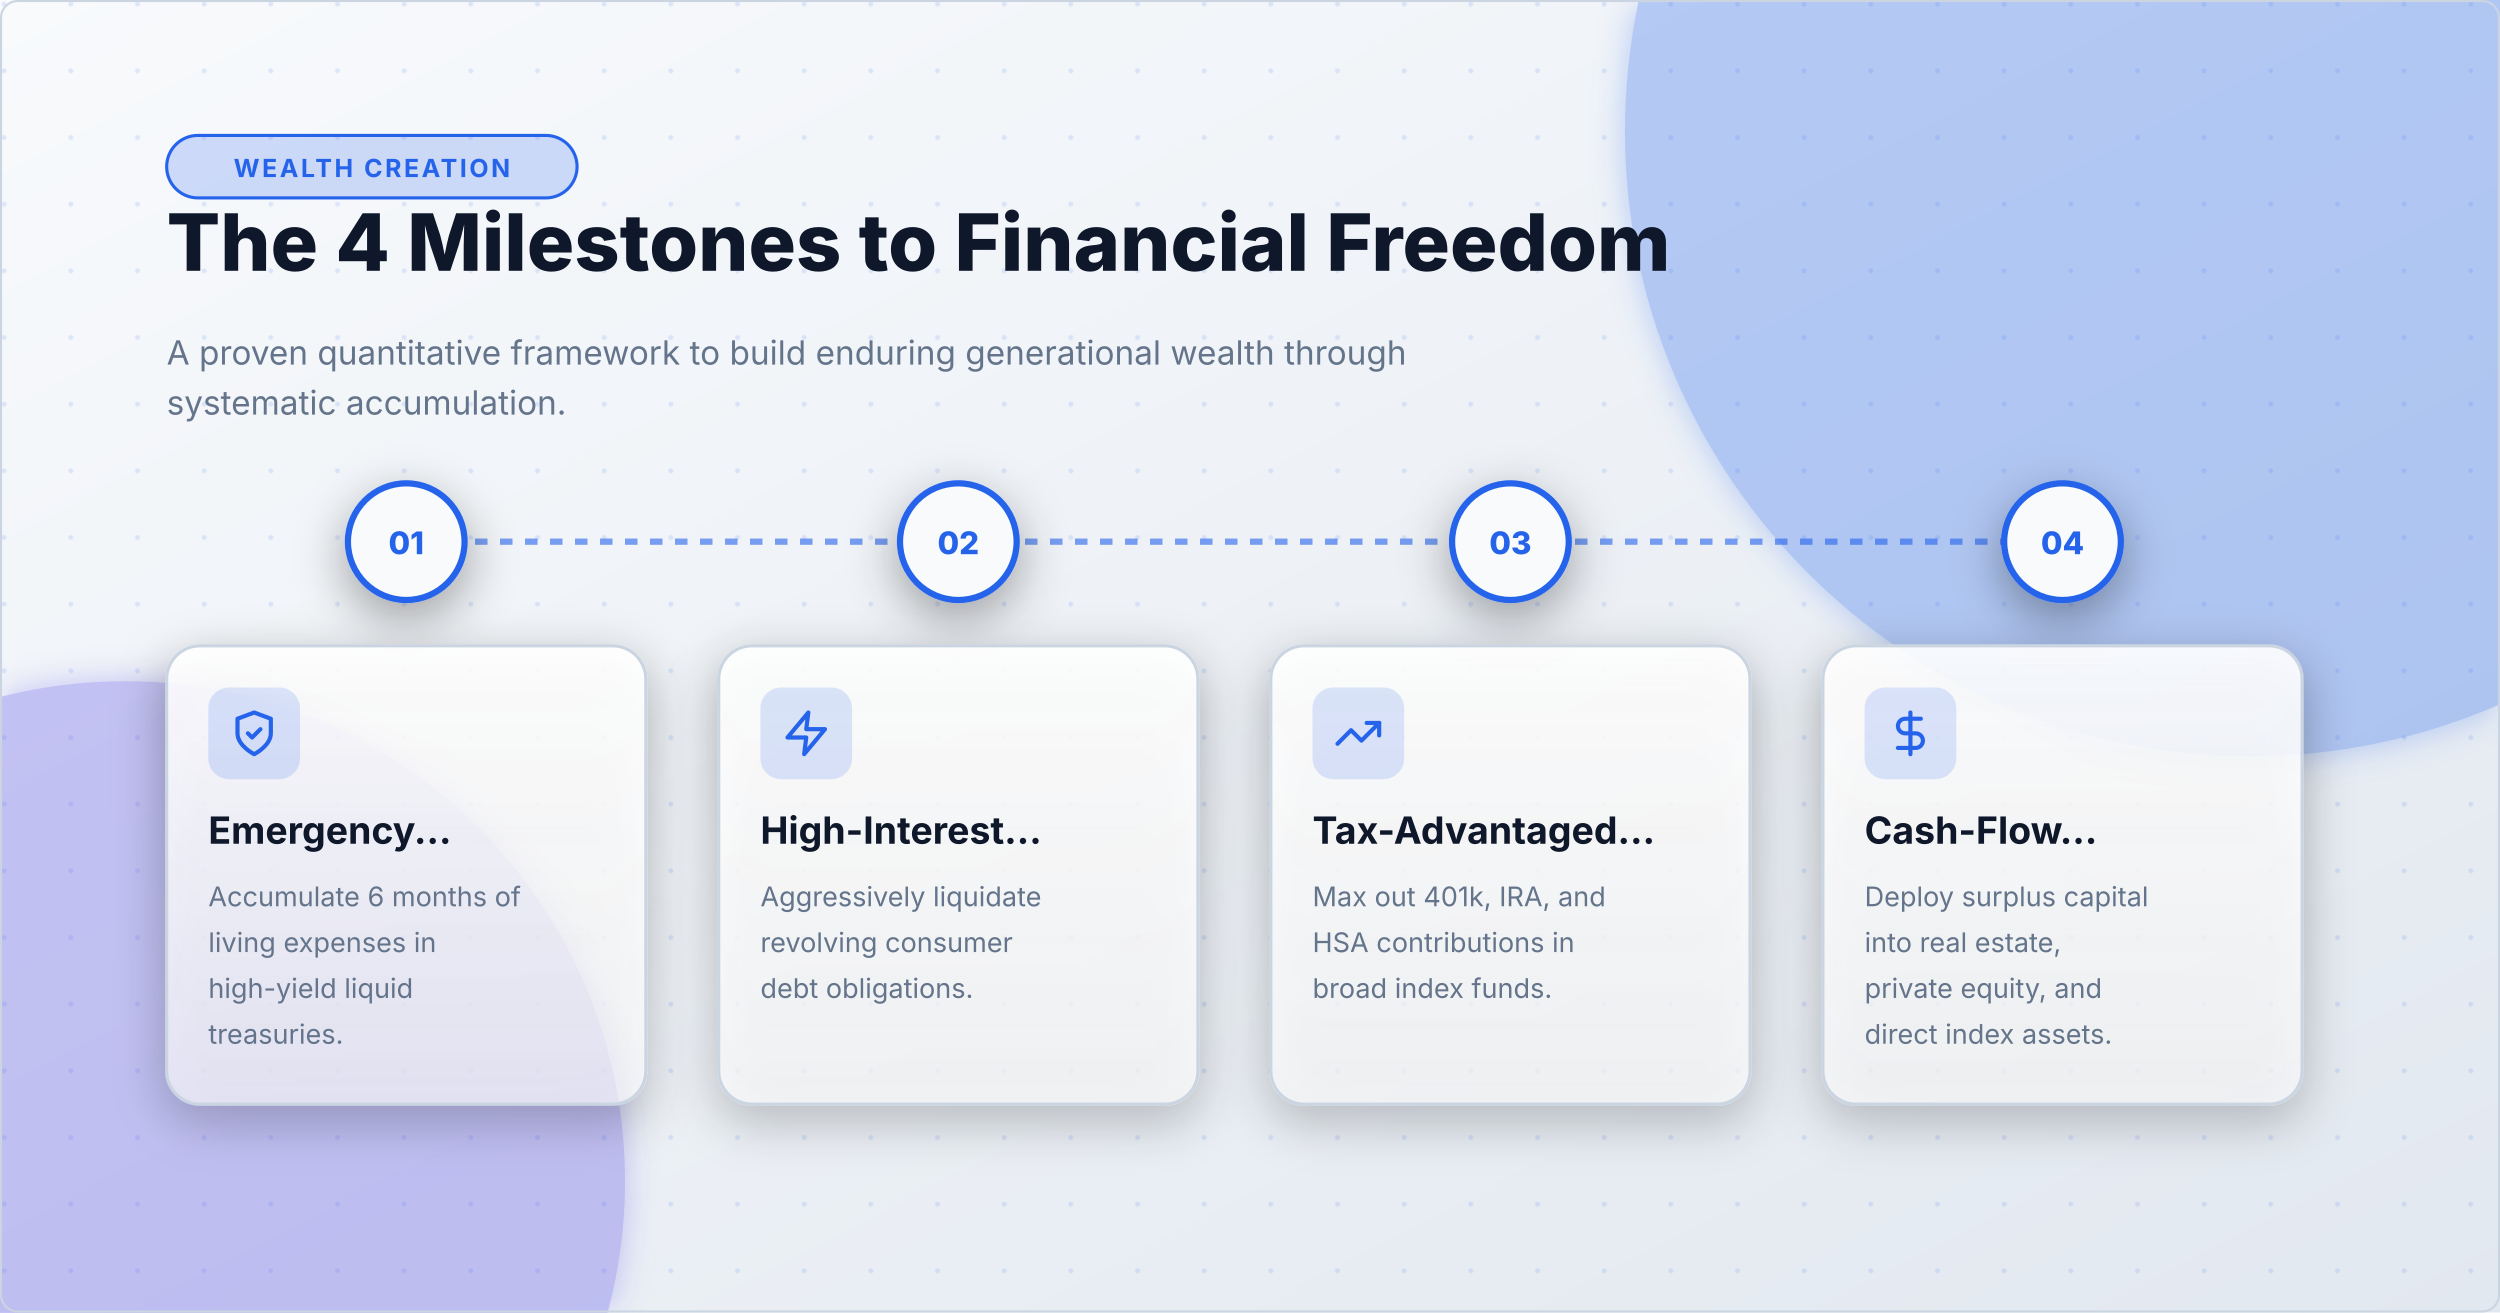
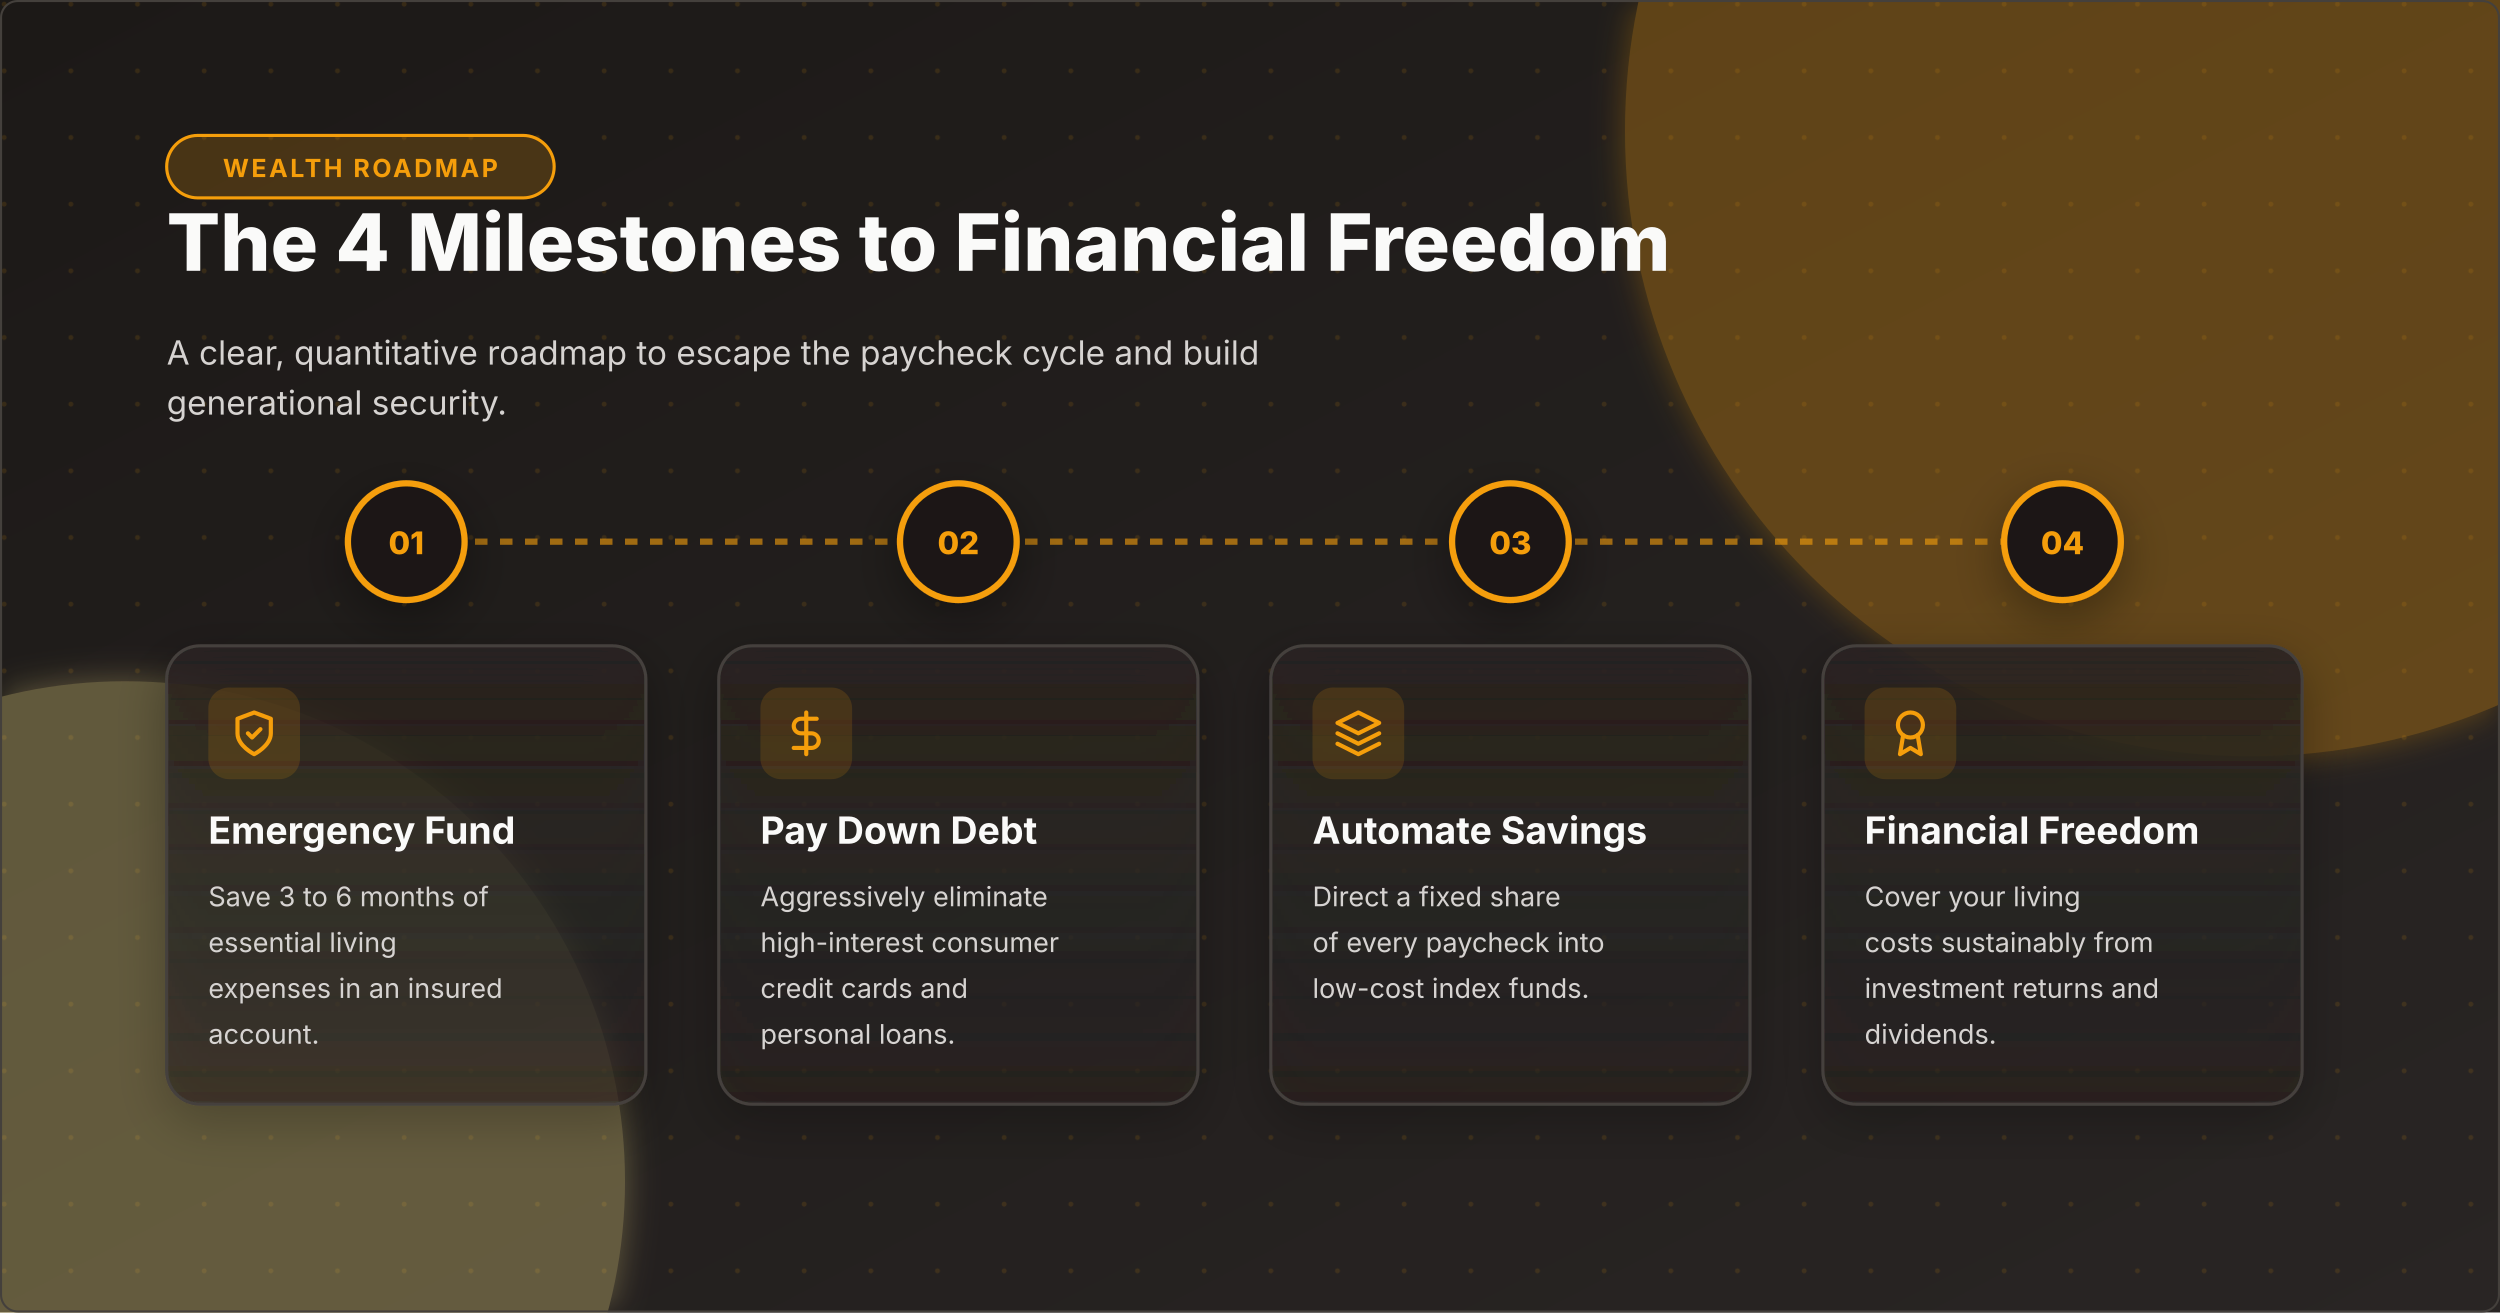
<svg xmlns="http://www.w3.org/2000/svg" viewBox="0 0 1200 630" width="1200" height="630" role="img" aria-label="The 4 Milestones to Financial Freedom">
  <defs>
    <linearGradient id="steps-design_044-bg-grad" x1="0%" y1="0%" x2="100%" y2="100%">
-       <stop offset="0%" stop-color="#f8fafc" />
-       <stop offset="100%" stop-color="#e2e8f0" />
+       <stop offset="0%" stop-color="#1c1917" />
+       <stop offset="100%" stop-color="#292524" />
    </linearGradient>
    <linearGradient id="steps-design_044-primary-grad" x1="0%" y1="0%" x2="100%" y2="0%">
-       <stop offset="0%" stop-color="#2563eb" />
-       <stop offset="100%" stop-color="#4f46e5" />
+       <stop offset="0%" stop-color="#f59e0b" />
+       <stop offset="100%" stop-color="#fde68a" />
    </linearGradient>
    <linearGradient id="steps-design_044-card-grad" x1="0%" y1="0%" x2="0%" y2="100%">
-       <stop offset="0%" stop-color="#ffffff" stop-opacity="0.9" />
-       <stop offset="100%" stop-color="#ffffff" stop-opacity="0.6" />
+       <stop offset="0%" stop-color="#292524" stop-opacity="0.9" />
+       <stop offset="100%" stop-color="#292524" stop-opacity="0.6" />
    </linearGradient>
    <filter id="steps-design_044-shadow" x="-10%" y="-10%" width="130%" height="130%" filterUnits="userSpaceOnUse">
      <feDropShadow dx="0" dy="8" stdDeviation="12" flood-color="#000000" flood-opacity="0.35" />
    </filter>
    <filter id="steps-design_044-glow" x="-20%" y="-20%" width="140%" height="140%">
      <feGaussianBlur stdDeviation="8" result="blur" />
      <feComposite in="SourceGraphic" in2="blur" operator="over" />
    </filter>
    <pattern id="steps-design_044-dot-grid" x="0" y="0" width="32" height="32" patternUnits="userSpaceOnUse">
-       <circle cx="2" cy="2" r="1.2" fill="#2563eb" fill-opacity="0.12" />
+       <circle cx="2" cy="2" r="1.2" fill="#f59e0b" fill-opacity="0.12" />
    </pattern>
  </defs>
  <rect width="1200" height="630" fill="url(#steps-design_044-bg-grad)" />
  <rect width="1200" height="630" fill="url(#steps-design_044-dot-grid)" />
  <g opacity="0.3">
-     <circle cx="1080" cy="63" r="300" fill="#2563eb" filter="url(#steps-design_044-glow)" />
-     <circle cx="60" cy="567" r="240" fill="#4f46e5" filter="url(#steps-design_044-glow)" />
+     <circle cx="1080" cy="63" r="300" fill="#f59e0b" filter="url(#steps-design_044-glow)" />
+     <circle cx="60" cy="567" r="240" fill="#fde68a" filter="url(#steps-design_044-glow)" />
  </g>
-   <rect x="0.5" y="0.5" width="1199" height="629" rx="8" fill="none" stroke="#cbd5e1" stroke-width="1" />
+   <rect x="0.5" y="0.5" width="1199" height="629" rx="8" fill="none" stroke="#44403c" stroke-width="1" />
  <g transform="translate(80, 65)">
-     <rect x="0" y="0" width="197" height="30" rx="15" fill="#2563eb" fill-opacity="0.2" stroke="#2563eb" stroke-width="1.5" />
-     <text x="98.5" y="20" fill="#2563eb" font-size="12" font-weight="700" text-anchor="middle" font-family="Inter, sans-serif" letter-spacing="1.2">
-       WEALTH CREATION
+     <rect x="0" y="0" width="186" height="30" rx="15" fill="#f59e0b" fill-opacity="0.2" stroke="#f59e0b" stroke-width="1.5" />
+     <text x="93" y="20" fill="#f59e0b" font-size="12" font-weight="700" text-anchor="middle" font-family="Inter, sans-serif" letter-spacing="1.2">
+       WEALTH ROADMAP
    </text>
-     <text x="0" y="65" fill="#0f172a" font-size="38" font-weight="800" text-anchor="start" font-family="Inter, system-ui, -apple-system, sans-serif" opacity="1">
+     <text x="0" y="65" fill="#fafaf9" font-size="38" font-weight="800" text-anchor="start" font-family="Inter, system-ui, -apple-system, sans-serif" opacity="1">
      <tspan x="0" dy="0">The 4 Milestones to Financial Freedom</tspan>
    </text>
-     <text x="0" y="110" fill="#64748b" font-size="16" font-weight="normal" text-anchor="start" font-family="Inter, system-ui, -apple-system, sans-serif" opacity="1">
-       <tspan x="0" dy="0">A proven quantitative framework to build enduring generational wealth through</tspan>
-       <tspan x="0" dy="24">systematic accumulation.</tspan>
+     <text x="0" y="110" fill="#d6d3d1" font-size="16" font-weight="normal" text-anchor="start" font-family="Inter, system-ui, -apple-system, sans-serif" opacity="1">
+       <tspan x="0" dy="0">A clear, quantitative roadmap to escape the paycheck cycle and build</tspan>
+       <tspan x="0" dy="24">generational security.</tspan>
    </text>
  </g>
-   <line x1="180" y1="260" x2="1020" y2="260" stroke="#2563eb" stroke-width="3" stroke-dasharray="6 6" opacity="0.6" />
+   <line x1="180" y1="260" x2="1020" y2="260" stroke="#f59e0b" stroke-width="3" stroke-dasharray="6 6" opacity="0.6" />
  <g transform="translate(80, 210)">
    <g transform="translate(0, 0)">
-       <circle cx="115" cy="50" r="28" fill="#f8fafc" stroke="#2563eb" stroke-width="3" filter="url(#steps-design_044-shadow)" />
-       <text x="115" y="56" fill="#2563eb" font-size="15" font-weight="800" text-anchor="middle" font-family="Inter, sans-serif">
+       <circle cx="115" cy="50" r="28" fill="#1c1917" stroke="#f59e0b" stroke-width="3" filter="url(#steps-design_044-shadow)" />
+       <text x="115" y="56" fill="#f59e0b" font-size="15" font-weight="800" text-anchor="middle" font-family="Inter, sans-serif">
            01
          </text>
      <g transform="translate(0, 100)">
-         <rect x="0" y="0" width="230" height="220" rx="16" fill="url(#steps-design_044-card-grad)" stroke="#cbd5e1" stroke-width="1.5" filter="url(#steps-design_044-shadow)" />
-         <rect x="20" y="20" width="44" height="44" rx="10" fill="#2563eb" fill-opacity="0.15" />
-         <g transform="translate(30, 30)" fill="none" stroke="#2563eb" stroke-width="2" stroke-linecap="round" stroke-linejoin="round">
+         <rect x="0" y="0" width="230" height="220" rx="16" fill="url(#steps-design_044-card-grad)" stroke="#44403c" stroke-width="1.5" filter="url(#steps-design_044-shadow)" />
+         <rect x="20" y="20" width="44" height="44" rx="10" fill="#f59e0b" fill-opacity="0.15" />
+         <g transform="translate(30, 30)" fill="none" stroke="#f59e0b" stroke-width="2" stroke-linecap="round" stroke-linejoin="round">
          <svg width="24" height="24" viewBox="0 0 24 24">
            <path d="M12 22s8-4 8-10V5l-8-3-8 3v7c0 6 8 10 8 10" />
            <path d="m9 12 2 2 4-4" />
          </svg>
        </g>
-         <text x="20" y="95" fill="#0f172a" font-size="18" font-weight="700" text-anchor="start" font-family="Inter, system-ui, -apple-system, sans-serif" opacity="1">
-           <tspan x="20" dy="0">Emergency...</tspan>
+         <text x="20" y="95" fill="#fafaf9" font-size="18" font-weight="700" text-anchor="start" font-family="Inter, system-ui, -apple-system, sans-serif" opacity="1">
+           <tspan x="20" dy="0">Emergency Fund</tspan>
        </text>
-         <text x="20" y="125" fill="#64748b" font-size="13" font-weight="normal" text-anchor="start" font-family="Inter, system-ui, -apple-system, sans-serif" opacity="1">
-           <tspan x="20" dy="0">Accumulate 6 months of</tspan>
-           <tspan x="20" dy="22">living expenses in</tspan>
-           <tspan x="20" dy="22">high-yield liquid</tspan>
-           <tspan x="20" dy="22">treasuries.</tspan>
+         <text x="20" y="125" fill="#d6d3d1" font-size="13" font-weight="normal" text-anchor="start" font-family="Inter, system-ui, -apple-system, sans-serif" opacity="1">
+           <tspan x="20" dy="0">Save 3 to 6 months of</tspan>
+           <tspan x="20" dy="22">essential living</tspan>
+           <tspan x="20" dy="22">expenses in an insured</tspan>
+           <tspan x="20" dy="22">account.</tspan>
        </text>
      </g>
    </g>
    <g transform="translate(265, 0)">
-       <circle cx="115" cy="50" r="28" fill="#f8fafc" stroke="#2563eb" stroke-width="3" filter="url(#steps-design_044-shadow)" />
-       <text x="115" y="56" fill="#2563eb" font-size="15" font-weight="800" text-anchor="middle" font-family="Inter, sans-serif">
+       <circle cx="115" cy="50" r="28" fill="#1c1917" stroke="#f59e0b" stroke-width="3" filter="url(#steps-design_044-shadow)" />
+       <text x="115" y="56" fill="#f59e0b" font-size="15" font-weight="800" text-anchor="middle" font-family="Inter, sans-serif">
            02
          </text>
      <g transform="translate(0, 100)">
-         <rect x="0" y="0" width="230" height="220" rx="16" fill="url(#steps-design_044-card-grad)" stroke="#cbd5e1" stroke-width="1.5" filter="url(#steps-design_044-shadow)" />
-         <rect x="20" y="20" width="44" height="44" rx="10" fill="#2563eb" fill-opacity="0.15" />
-         <g transform="translate(30, 30)" fill="none" stroke="#2563eb" stroke-width="2" stroke-linecap="round" stroke-linejoin="round">
-           <svg width="24" height="24" viewBox="0 0 24 24">
-             <polygon points="13 2 3 14 12 14 11 22 21 10 12 10 13 2" />
-           </svg>
-         </g>
-         <text x="20" y="95" fill="#0f172a" font-size="18" font-weight="700" text-anchor="start" font-family="Inter, system-ui, -apple-system, sans-serif" opacity="1">
-           <tspan x="20" dy="0">High-Interest...</tspan>
-         </text>
-         <text x="20" y="125" fill="#64748b" font-size="13" font-weight="normal" text-anchor="start" font-family="Inter, system-ui, -apple-system, sans-serif" opacity="1">
-           <tspan x="20" dy="0">Aggressively liquidate</tspan>
-           <tspan x="20" dy="22">revolving consumer</tspan>
-           <tspan x="20" dy="22">debt obligations.</tspan>
-         </text>
-       </g>
-     </g>
-     <g transform="translate(530, 0)">
-       <circle cx="115" cy="50" r="28" fill="#f8fafc" stroke="#2563eb" stroke-width="3" filter="url(#steps-design_044-shadow)" />
-       <text x="115" y="56" fill="#2563eb" font-size="15" font-weight="800" text-anchor="middle" font-family="Inter, sans-serif">
-             03
-           </text>
-       <g transform="translate(0, 100)">
-         <rect x="0" y="0" width="230" height="220" rx="16" fill="url(#steps-design_044-card-grad)" stroke="#cbd5e1" stroke-width="1.5" filter="url(#steps-design_044-shadow)" />
-         <rect x="20" y="20" width="44" height="44" rx="10" fill="#2563eb" fill-opacity="0.15" />
-         <g transform="translate(30, 30)" fill="none" stroke="#2563eb" stroke-width="2" stroke-linecap="round" stroke-linejoin="round">
-           <svg width="24" height="24" viewBox="0 0 24 24">
-             <polyline points="22 7 13.5 15.5 8.5 10.5 2 17" />
-             <polyline points="16 7 22 7 22 13" />
-           </svg>
-         </g>
-         <text x="20" y="95" fill="#0f172a" font-size="18" font-weight="700" text-anchor="start" font-family="Inter, system-ui, -apple-system, sans-serif" opacity="1">
-           <tspan x="20" dy="0">Tax-Advantaged...</tspan>
-         </text>
-         <text x="20" y="125" fill="#64748b" font-size="13" font-weight="normal" text-anchor="start" font-family="Inter, system-ui, -apple-system, sans-serif" opacity="1">
-           <tspan x="20" dy="0">Max out 401k, IRA, and</tspan>
-           <tspan x="20" dy="22">HSA contributions in</tspan>
-           <tspan x="20" dy="22">broad index funds.</tspan>
-         </text>
-       </g>
-     </g>
-     <g transform="translate(795, 0)">
-       <circle cx="115" cy="50" r="28" fill="#f8fafc" stroke="#2563eb" stroke-width="3" filter="url(#steps-design_044-shadow)" />
-       <text x="115" y="56" fill="#2563eb" font-size="15" font-weight="800" text-anchor="middle" font-family="Inter, sans-serif">
-             04
-           </text>
-       <g transform="translate(0, 100)">
-         <rect x="0" y="0" width="230" height="220" rx="16" fill="url(#steps-design_044-card-grad)" stroke="#cbd5e1" stroke-width="1.5" filter="url(#steps-design_044-shadow)" />
-         <rect x="20" y="20" width="44" height="44" rx="10" fill="#2563eb" fill-opacity="0.15" />
-         <g transform="translate(30, 30)" fill="none" stroke="#2563eb" stroke-width="2" stroke-linecap="round" stroke-linejoin="round">
+         <rect x="0" y="0" width="230" height="220" rx="16" fill="url(#steps-design_044-card-grad)" stroke="#44403c" stroke-width="1.5" filter="url(#steps-design_044-shadow)" />
+         <rect x="20" y="20" width="44" height="44" rx="10" fill="#f59e0b" fill-opacity="0.15" />
+         <g transform="translate(30, 30)" fill="none" stroke="#f59e0b" stroke-width="2" stroke-linecap="round" stroke-linejoin="round">
          <svg width="24" height="24" viewBox="0 0 24 24">
            <line x1="12" x2="12" y1="2" y2="22" />
            <path d="M17 5H9.5a3.5 3.5 0 0 0 0 7h5a3.5 3.5 0 0 1 0 7H6" />
          </svg>
        </g>
-         <text x="20" y="95" fill="#0f172a" font-size="18" font-weight="700" text-anchor="start" font-family="Inter, system-ui, -apple-system, sans-serif" opacity="1">
-           <tspan x="20" dy="0">Cash-Flow...</tspan>
+         <text x="20" y="95" fill="#fafaf9" font-size="18" font-weight="700" text-anchor="start" font-family="Inter, system-ui, -apple-system, sans-serif" opacity="1">
+           <tspan x="20" dy="0">Pay Down Debt</tspan>
        </text>
-         <text x="20" y="125" fill="#64748b" font-size="13" font-weight="normal" text-anchor="start" font-family="Inter, system-ui, -apple-system, sans-serif" opacity="1">
-           <tspan x="20" dy="0">Deploy surplus capital</tspan>
-           <tspan x="20" dy="22">into real estate,</tspan>
-           <tspan x="20" dy="22">private equity, and</tspan>
-           <tspan x="20" dy="22">direct index assets.</tspan>
+         <text x="20" y="125" fill="#d6d3d1" font-size="13" font-weight="normal" text-anchor="start" font-family="Inter, system-ui, -apple-system, sans-serif" opacity="1">
+           <tspan x="20" dy="0">Aggressively eliminate</tspan>
+           <tspan x="20" dy="22">high-interest consumer</tspan>
+           <tspan x="20" dy="22">credit cards and</tspan>
+           <tspan x="20" dy="22">personal loans.</tspan>
+         </text>
+       </g>
+     </g>
+     <g transform="translate(530, 0)">
+       <circle cx="115" cy="50" r="28" fill="#1c1917" stroke="#f59e0b" stroke-width="3" filter="url(#steps-design_044-shadow)" />
+       <text x="115" y="56" fill="#f59e0b" font-size="15" font-weight="800" text-anchor="middle" font-family="Inter, sans-serif">
+             03
+           </text>
+       <g transform="translate(0, 100)">
+         <rect x="0" y="0" width="230" height="220" rx="16" fill="url(#steps-design_044-card-grad)" stroke="#44403c" stroke-width="1.5" filter="url(#steps-design_044-shadow)" />
+         <rect x="20" y="20" width="44" height="44" rx="10" fill="#f59e0b" fill-opacity="0.15" />
+         <g transform="translate(30, 30)" fill="none" stroke="#f59e0b" stroke-width="2" stroke-linecap="round" stroke-linejoin="round">
+           <svg width="24" height="24" viewBox="0 0 24 24">
+             <polygon points="12 2 2 7 12 12 22 7 12 2" />
+             <polyline points="2 17 12 22 22 17" />
+             <polyline points="2 12 12 17 22 12" />
+           </svg>
+         </g>
+         <text x="20" y="95" fill="#fafaf9" font-size="18" font-weight="700" text-anchor="start" font-family="Inter, system-ui, -apple-system, sans-serif" opacity="1">
+           <tspan x="20" dy="0">Automate Savings</tspan>
+         </text>
+         <text x="20" y="125" fill="#d6d3d1" font-size="13" font-weight="normal" text-anchor="start" font-family="Inter, system-ui, -apple-system, sans-serif" opacity="1">
+           <tspan x="20" dy="0">Direct a fixed share</tspan>
+           <tspan x="20" dy="22">of every paycheck into</tspan>
+           <tspan x="20" dy="22">low-cost index funds.</tspan>
+         </text>
+       </g>
+     </g>
+     <g transform="translate(795, 0)">
+       <circle cx="115" cy="50" r="28" fill="#1c1917" stroke="#f59e0b" stroke-width="3" filter="url(#steps-design_044-shadow)" />
+       <text x="115" y="56" fill="#f59e0b" font-size="15" font-weight="800" text-anchor="middle" font-family="Inter, sans-serif">
+             04
+           </text>
+       <g transform="translate(0, 100)">
+         <rect x="0" y="0" width="230" height="220" rx="16" fill="url(#steps-design_044-card-grad)" stroke="#44403c" stroke-width="1.5" filter="url(#steps-design_044-shadow)" />
+         <rect x="20" y="20" width="44" height="44" rx="10" fill="#f59e0b" fill-opacity="0.15" />
+         <g transform="translate(30, 30)" fill="none" stroke="#f59e0b" stroke-width="2" stroke-linecap="round" stroke-linejoin="round">
+           <svg width="24" height="24" viewBox="0 0 24 24">
+             <circle cx="12" cy="8" r="6" />
+             <path d="M15.477 12.89 17 22l-5-3-5 3 1.523-9.11" />
+           </svg>
+         </g>
+         <text x="20" y="95" fill="#fafaf9" font-size="18" font-weight="700" text-anchor="start" font-family="Inter, system-ui, -apple-system, sans-serif" opacity="1">
+           <tspan x="20" dy="0">Financial Freedom</tspan>
+         </text>
+         <text x="20" y="125" fill="#d6d3d1" font-size="13" font-weight="normal" text-anchor="start" font-family="Inter, system-ui, -apple-system, sans-serif" opacity="1">
+           <tspan x="20" dy="0">Cover your living</tspan>
+           <tspan x="20" dy="22">costs sustainably from</tspan>
+           <tspan x="20" dy="22">investment returns and</tspan>
+           <tspan x="20" dy="22">dividends.</tspan>
        </text>
      </g>
    </g>
  </g>
</svg>
